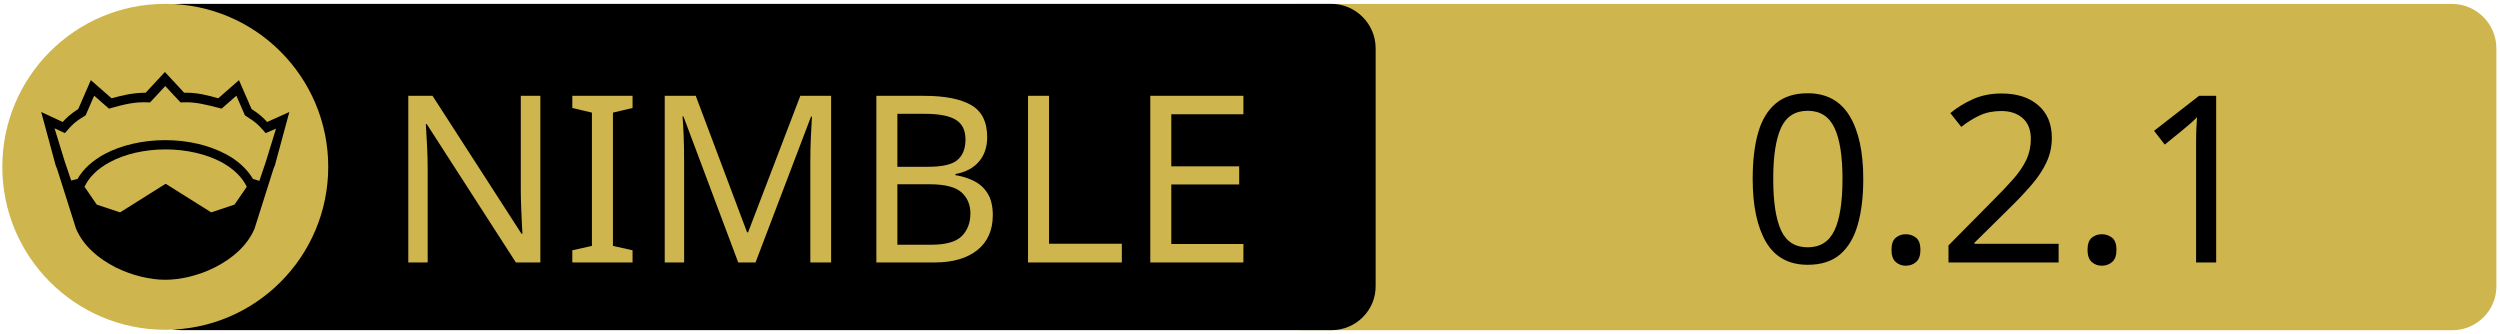
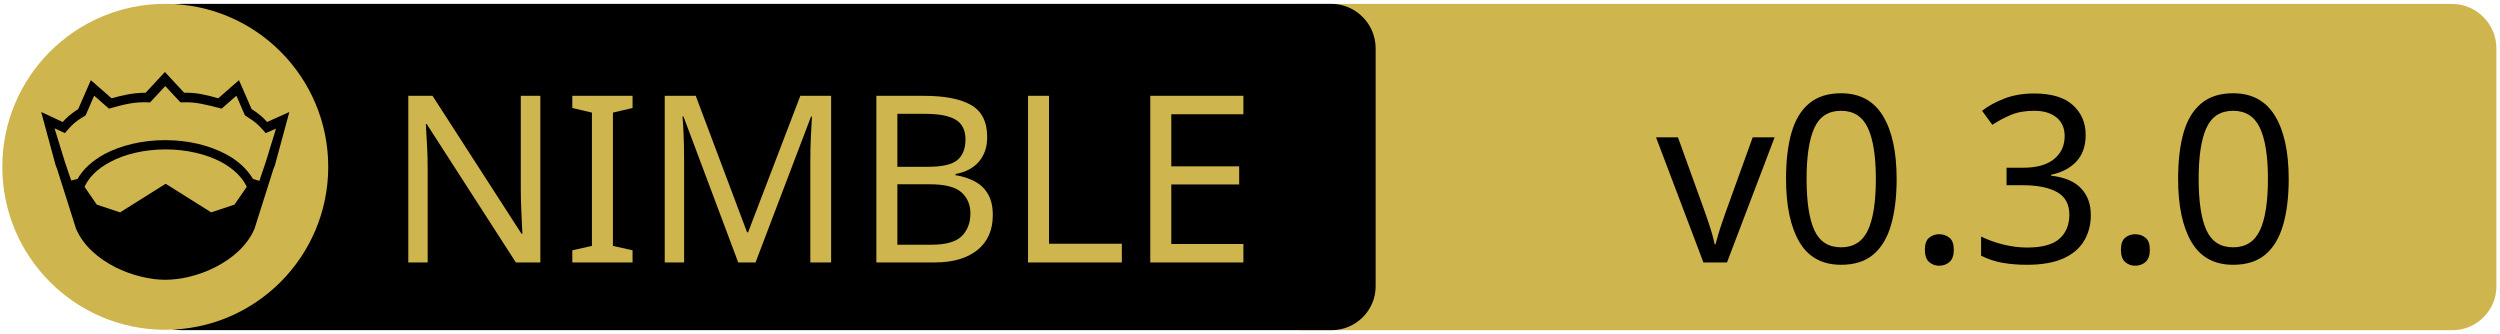
<svg xmlns="http://www.w3.org/2000/svg" xmlns:xlink="http://www.w3.org/1999/xlink" width="675" height="90" xml:space="preserve" version="1.1">
  <a xlink:href="https://github.com/PhilippMDoerner/lowdb">
    <g>
      <path fill="#CEB54D" id="svg_15" d="m662.123,89.159l-310.5,0c-6.6,0 -12,-5.4 -12,-12l0,-64.1c0,-6.6 5.4,-12 12,-12l310.4,0c6.6,0 12,5.4 12,12l0,64.1c0.1,6.6 -5.3,12 -11.9,12z" />
      <path id="svg_1" d="m359.524,89.139l-310.5,0c-6.6,0 -12,-5.4 -12,-12l0,-64.1c0,-6.6 5.4,-12 12,-12l310.4,0c6.6,0 12,5.4 12,12l0,64.1c0.1,6.6 -5.3,12 -11.9,12z" />
      <rect id="svg_2" fill="none" height="45.9" width="315.3" class="st0" y="24.539" x="60.224" />
      <circle id="svg_4" fill="#CEB54D" r="44" cy="45.039" cx="44.624" class="st1" />
      <g id="XMLID_4_">
        <path id="svg_5" d="m78.124,30.239l-3.9,14.4l-0.4,1l-5.1,16.1c0,0 0,0 0,0c-2,4.7 -6.1,8.1 -10.6,10.4c-4.5,2.3 -9.5,3.4 -13.5,3.4c-4,0 -8.9,-1.1 -13.5,-3.4c-4.5,-2.3 -8.6,-5.7 -10.6,-10.4c0,0 0,0 0,0l-5.1,-16.1l-0.4,-1l-3.9,-14.4l5.8,2.7c0.9,-1 2,-2.1 4.2,-3.5l3.4,-7.8l5.6,4.9c2.9,-0.8 5.8,-1.5 9.2,-1.5l5.2,-5.6l5.2,5.6c3.4,-0.1 6.4,0.7 9.2,1.5l5.6,-4.9l3.4,7.8c2.2,1.4 3.3,2.5 4.2,3.5l6,-2.7z" />
        <g id="XMLID_6_">
          <g id="svg_6">
            <path id="svg_7" fill="#CEB54D" d="m66.624,50.439l-3.3,4.8l-6.3,2.1l-12.1,-7.6c-0.1,-0.1 -0.3,-0.1 -0.4,0l-12.1,7.6l-6.3,-2.1l-3.3,-4.8c1.2,-2.6 3.5,-4.9 6.9,-6.7c3.9,-2.1 9.2,-3.4 15,-3.4c5.7,0 11,1.3 15,3.4c3.3,1.8 5.7,4.1 6.9,6.7z" class="st1" />
          </g>
          <g id="svg_8" />
        </g>
        <g id="XMLID_5_">
          <g id="svg_9">
            <path id="svg_10" fill="#CEB54D" d="m74.524,34.739l-2.8,9.1l-1.7,5l-1.6,-0.5c0,0 -0.1,0 -0.1,0c-1.6,-2.7 -4.2,-5.1 -7.5,-6.8c-4.4,-2.3 -10,-3.7 -16.2,-3.7c-6.2,0 -11.9,1.4 -16.3,3.7c-3.3,1.8 -5.9,4.1 -7.4,6.8c0,0 -0.1,0 -0.1,0l-1.6,0.4l-1.7,-5l-2.8,-9.1l2.8,1.3l0.6,-0.7c1.2,-1.3 1.8,-2.2 4.7,-3.9l0.3,-0.2l2.3,-5.3l4,3.5l0.7,-0.2c3.2,-0.9 6.3,-1.7 9.8,-1.5l0.6,0l4.1,-4.4l4.1,4.4l0.6,0c3.5,-0.2 6.5,0.7 9.8,1.5l0.7,0.2l4,-3.5l2.3,5.3l0.3,0.2c2.9,1.8 3.5,2.6 4.7,3.9l0.6,0.7l2.8,-1.2z" class="st1" />
          </g>
          <g id="svg_11" />
        </g>
      </g>
      <text x="-442" y="-350.021" id="svg_16" font-size="63px" font-family="'PT Sans Caption', 'Tahoma', 'Helvetica Neue Medium', 'PT Sans', sans-serif" fill="#CEB54D" class="st1 st2 st3" transform="matrix(1 0 0 1 546.13 420.879)">NIMBLE</text>
-       <text x="-76.0" y="-350.012" id="svg_17" font-size="63.012px" font-family="'PT Sans Caption', 'Tahoma', 'Helvetica Neue Medium', 'PT Sans', sans-serif" fill="#000000" class="st1 st2 st3" transform="matrix(1 0 0 1 546.13 420.879)">0.2.1</text>
+       <text x="-99.0" y="-350.012" id="svg_17" font-size="63.012px" font-family="'PT Sans Caption', 'Tahoma', 'Helvetica Neue Medium', 'PT Sans', sans-serif" fill="#000000" class="st1 st2 st3" transform="matrix(1 0 0 1 546.13 420.879)">v0.3.0</text>
    </g>
  </a>
</svg>
